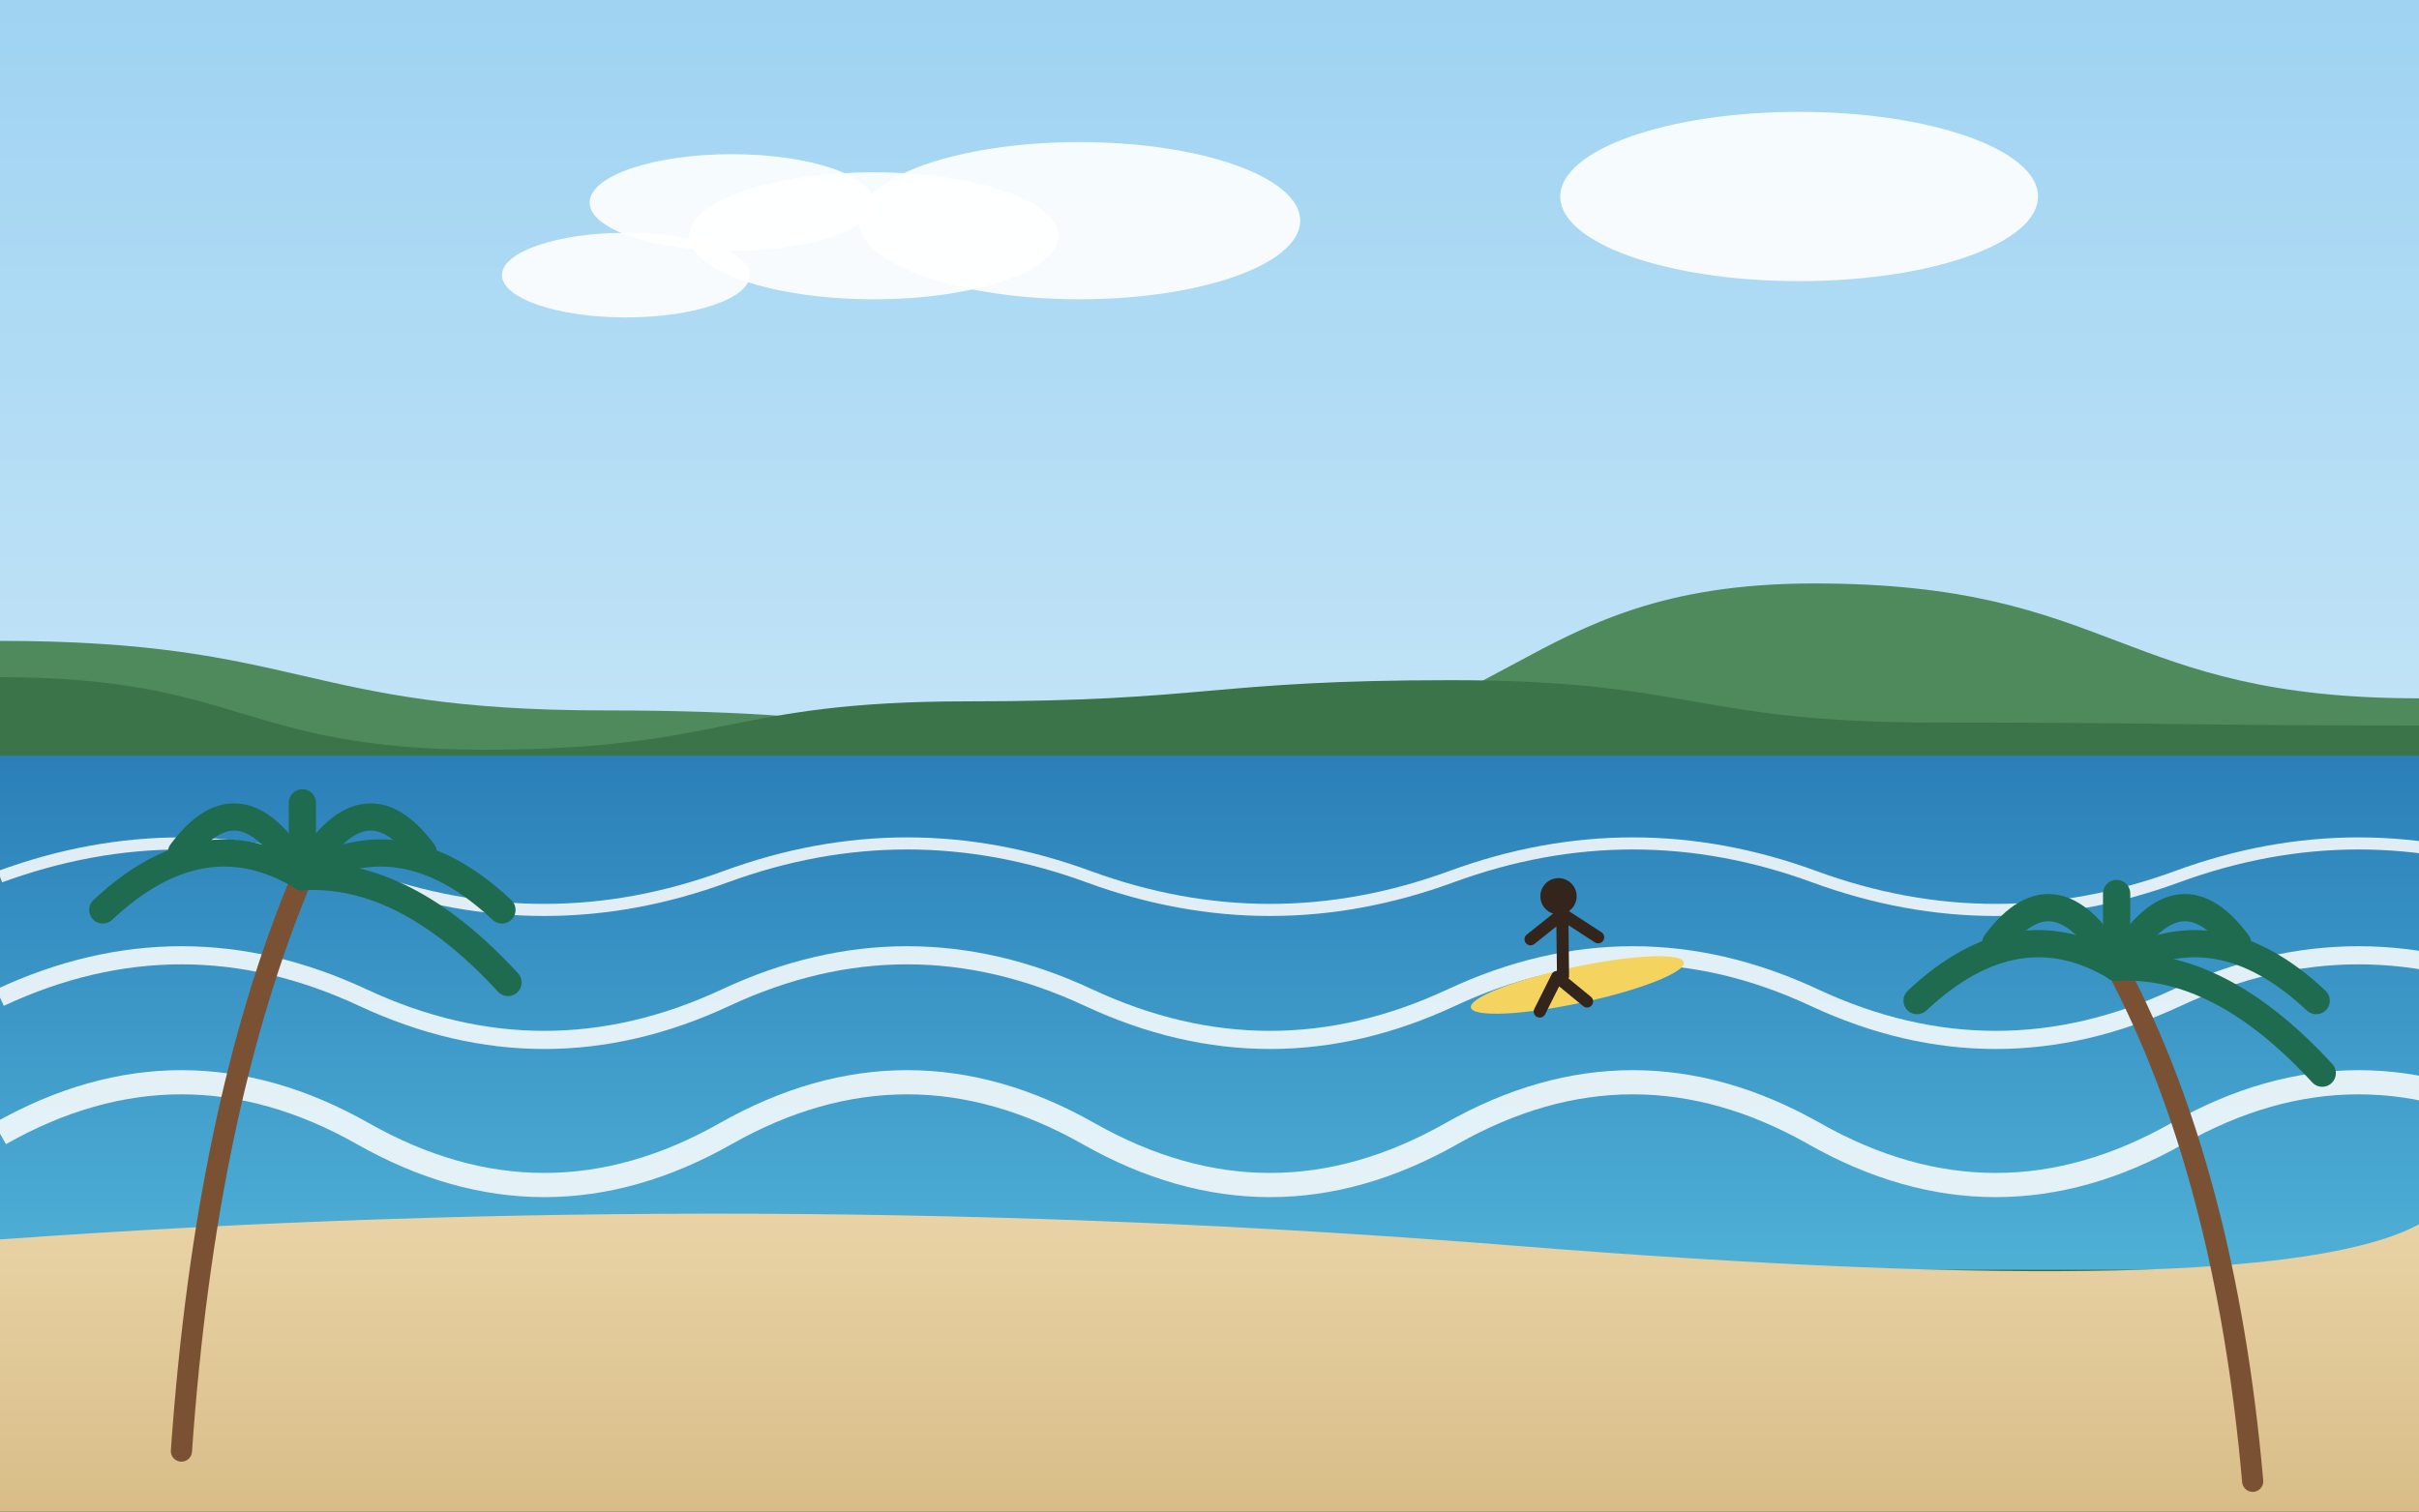
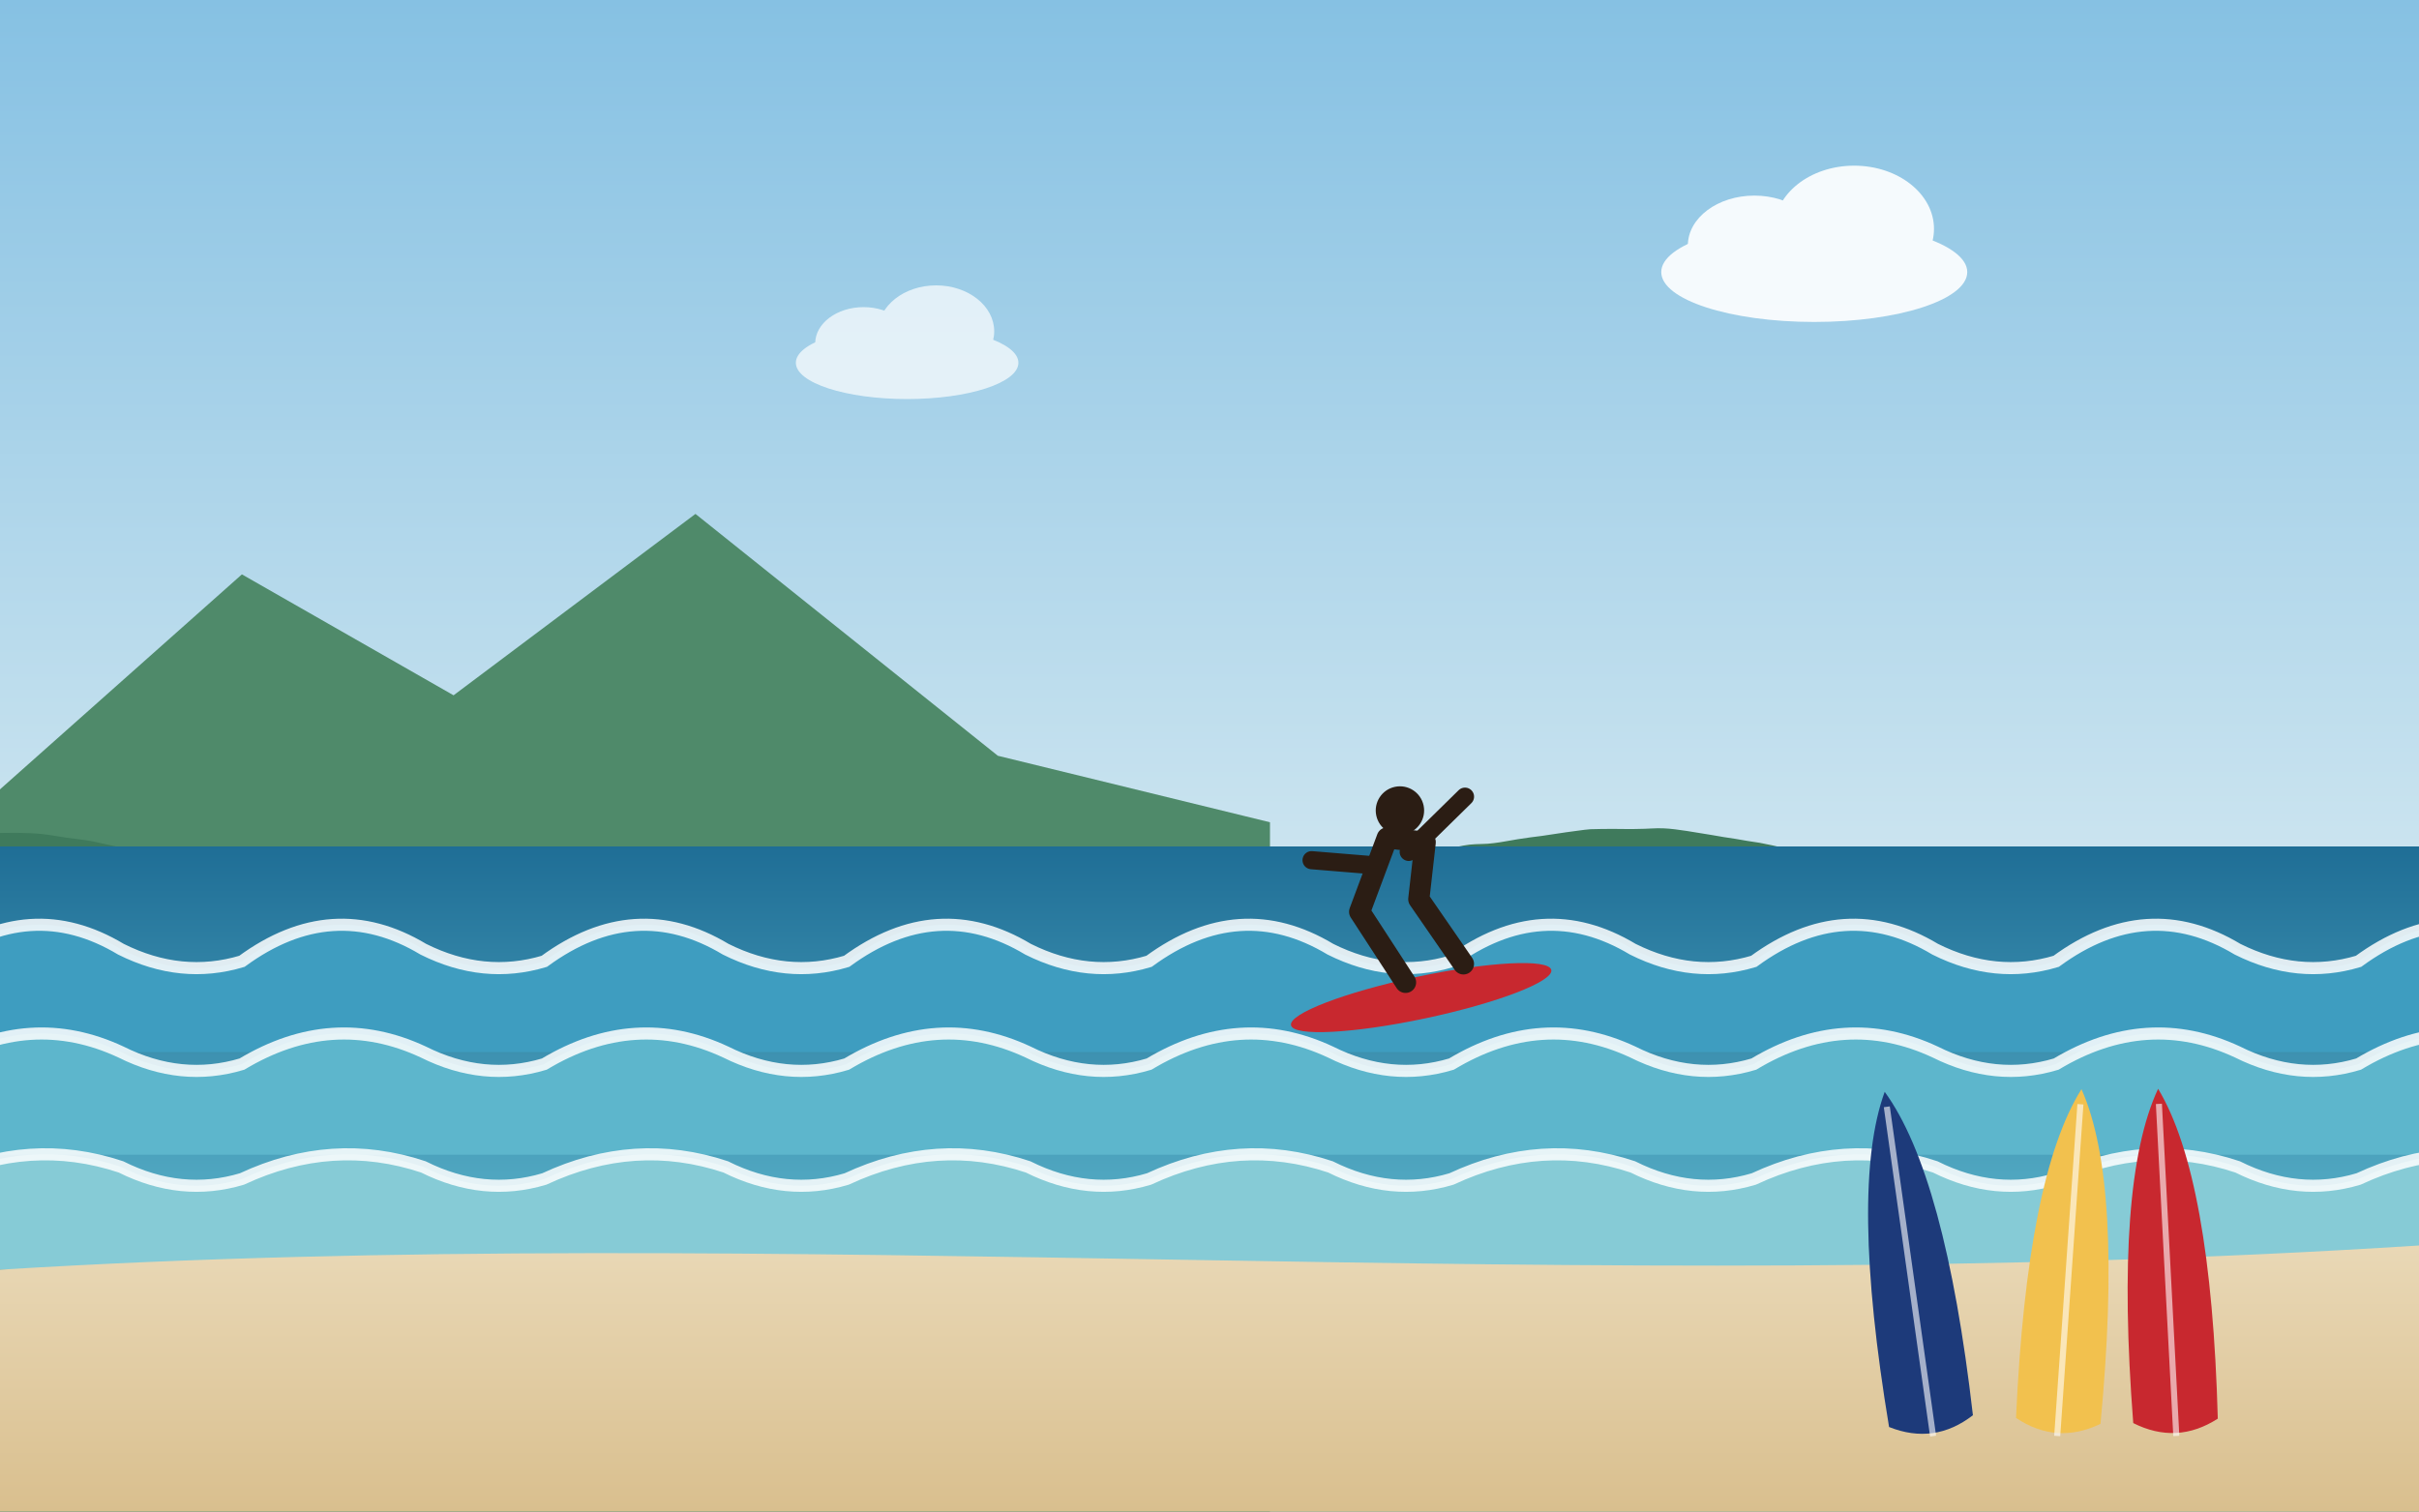
<svg xmlns="http://www.w3.org/2000/svg" viewBox="0 0 800 500" preserveAspectRatio="xMidYMid slice">
  <defs>
-     <linearGradient id="sky" x1="0" y1="0" x2="0" y2="1">
-       <stop offset="0" stop-color="#9fd3f2" />
-       <stop offset="1" stop-color="#e6f5fc" />
+     <linearGradient id="s16l1" x1="0" y1="0" x2="0" y2="1">
+       <stop offset="0" stop-color="#86C1E3" />
+       <stop offset="0.6" stop-color="#CFE6F0" />
+       <stop offset="1" stop-color="#EEF5F1" />
    </linearGradient>
-     <linearGradient id="sea" x1="0" y1="0" x2="0" y2="1">
-       <stop offset="0" stop-color="#2a7fb8" />
-       <stop offset="1" stop-color="#4fb0d6" />
+     <linearGradient id="s16l2" x1="0" y1="0" x2="0" y2="1">
+       <stop offset="0" stop-color="#1F6E96" />
+       <stop offset="1" stop-color="#5DB6CC" />
    </linearGradient>
-     <linearGradient id="sand" x1="0" y1="0" x2="0" y2="1">
-       <stop offset="0" stop-color="#e9d3a6" />
-       <stop offset="1" stop-color="#d8bd88" />
+     <linearGradient id="s16l3" x1="0" y1="0" x2="0" y2="1">
+       <stop offset="0" stop-color="#E9D8B6" />
+       <stop offset="1" stop-color="#D9BF8E" />
    </linearGradient>
  </defs>
-   <rect width="800" height="500" fill="url(#sky)" />
-   <ellipse cx="289" cy="78" rx="61" ry="21" fill="#ffffff" opacity="0.9" />
-   <ellipse cx="357" cy="73" rx="73" ry="26" fill="#ffffff" opacity="0.9" />
-   <ellipse cx="207" cy="91" rx="41" ry="14" fill="#ffffff" opacity="0.9" />
-   <ellipse cx="242" cy="67" rx="47" ry="16" fill="#ffffff" opacity="0.9" />
-   <ellipse cx="595" cy="65" rx="79" ry="28" fill="#ffffff" opacity="0.9" />
-   <path d="M0,500 L0,212 C100,212 100,235 200,235 C300,235 300,247 400,247 C500,247 500,193 600,193 C700,193 700,231 800,231 L800,500 Z" fill="#4f8a5c" opacity="1" />
-   <path d="M0,500 L0,224 C80,224 80,248 160,248 C240,248 240,232 320,232 C400,232 400,225 480,225 C560,225 560,239 640,239 C720,239 720,240 800,240 L800,500 Z" fill="#3c7449" opacity="1" />
-   <rect x="0" y="250" width="800" height="170" fill="url(#sea)" />
-   <path d="M0,290 q60,-22 120,0 t120,0 t120,0 t120,0 t120,0 t120,0 t120,0" stroke="#ffffff" stroke-width="4" fill="none" opacity="0.85" />
-   <path d="M0,330 q60,-28 120,0 t120,0 t120,0 t120,0 t120,0 t120,0 t120,0" stroke="#ffffff" stroke-width="6" fill="none" opacity="0.85" />
-   <path d="M0,375 q60,-34 120,0 t120,0 t120,0 t120,0 t120,0 t120,0 t120,0" stroke="#ffffff" stroke-width="8" fill="none" opacity="0.85" />
-   <g transform="translate(520,318) rotate(-12)">
-     <ellipse cx="0" cy="8" rx="36" ry="6" fill="#f4d35e" />
-     <circle cx="0" cy="-22" r="6" fill="#33251b" />
-     <path d="M0,-16 l-4,20 m4,-20 l10,10 m-10,-10 l-12,6 m6,14 l-8,10 m8,-10 l8,10" stroke="#33251b" stroke-width="4" stroke-linecap="round" />
+   <rect width="800" height="500" fill="url(#s16l1)" />
+   <g fill="#FFFFFF" opacity="0.9" transform="translate(600 90) scale(1.1)">
+     <ellipse cx="0" cy="0" rx="46" ry="15" />
+     <ellipse cx="-18" cy="-8" rx="20" ry="15" />
+     <ellipse cx="12" cy="-13" rx="24" ry="19" />
  </g>
-   <path d="M0,410 Q250,392 500,412 T800,405 L800,500 L0,500 Z" fill="url(#sand)" />
-   <path d="M60,480 Q68.0,366.0 100,290" stroke="#7a5233" stroke-width="7" fill="none" stroke-linecap="round" />
-   <path d="M100,290 Q67,270 34,301" stroke="#1f6b4f" stroke-width="9" fill="none" stroke-linecap="round" />
-   <path d="M100,290 Q80,255 60,282" stroke="#1f6b4f" stroke-width="9" fill="none" stroke-linecap="round" />
-   <path d="M100,290 Q100,250 100,275" stroke="#1f6b4f" stroke-width="9" fill="none" stroke-linecap="round" />
-   <path d="M100,290 Q120,255 140,282" stroke="#1f6b4f" stroke-width="9" fill="none" stroke-linecap="round" />
-   <path d="M100,290 Q133,270 166,301" stroke="#1f6b4f" stroke-width="9" fill="none" stroke-linecap="round" />
-   <path d="M100,290 Q134,288 168,325" stroke="#1f6b4f" stroke-width="9" fill="none" stroke-linecap="round" />
-   <path d="M745,490 Q736.0,388.0 700,320" stroke="#7a5233" stroke-width="7" fill="none" stroke-linecap="round" />
-   <path d="M700,320 Q667,300 634,331" stroke="#1f6b4f" stroke-width="9" fill="none" stroke-linecap="round" />
-   <path d="M700,320 Q680,285 660,312" stroke="#1f6b4f" stroke-width="9" fill="none" stroke-linecap="round" />
-   <path d="M700,320 Q700,280 700,305" stroke="#1f6b4f" stroke-width="9" fill="none" stroke-linecap="round" />
-   <path d="M700,320 Q720,285 740,312" stroke="#1f6b4f" stroke-width="9" fill="none" stroke-linecap="round" />
-   <path d="M700,320 Q733,300 766,331" stroke="#1f6b4f" stroke-width="9" fill="none" stroke-linecap="round" />
-   <path d="M700,320 Q734,318 768,355" stroke="#1f6b4f" stroke-width="9" fill="none" stroke-linecap="round" />
+   <g fill="#FFFFFF" opacity="0.7" transform="translate(300 120) scale(0.8)">
+     <ellipse cx="0" cy="0" rx="46" ry="15" />
+     <ellipse cx="-18" cy="-8" rx="20" ry="15" />
+     <ellipse cx="12" cy="-13" rx="24" ry="19" />
+   </g>
+   <path d="M-10,270 L80,190 L150,230 L230,170 L330,250 L420,272 L420,510 L-10,510 Z" fill="#4F8A6A" />
+   <path d="M-10,275.7 C-8.7,275.7 -4.7,275.6 -2,275.6 C0.7,275.5 3.3,275.5 6,275.5 C8.7,275.6 11.3,275.6 14,275.9 C16.7,276.2 19.3,276.7 22,277.1 C24.7,277.5 27.3,277.7 30,278.2 C32.7,278.7 35.3,279.4 38,279.9 C40.7,280.5 43.3,281 46,281.6 C48.7,282.2 51.3,282.9 54,283.5 C56.7,284.1 59.3,284.4 62,284.9 C64.7,285.4 67.3,285.8 70,286.3 C72.7,286.7 75.3,287.1 78,287.6 C80.7,288.1 83.3,288.9 86,289.2 C88.7,289.5 91.3,289.3 94,289.5 C96.7,289.7 99.3,290.3 102,290.5 C104.7,290.7 107.3,290.8 110,290.8 C112.7,290.8 115.3,290.5 118,290.6 C120.7,290.7 123.3,291.3 126,291.4 C128.7,291.4 131.3,290.8 134,290.9 C136.7,291 139.3,291.7 142,291.9 C144.7,292.1 147.3,292.2 150,292.3 C152.7,292.3 155.3,292 158,292.2 C160.7,292.3 163.3,292.9 166,293.1 C168.7,293.3 171.3,293.5 174,293.6 C176.7,293.7 179.3,293.4 182,293.5 C184.7,293.6 187.3,294.1 190,294.1 C192.7,294.2 195.3,293.7 198,293.6 C200.7,293.6 203.3,294.1 206,294 C208.7,293.9 211.3,293.4 214,293.2 C216.7,292.9 219.3,292.9 222,292.5 C224.7,292 227.3,291 230,290.5 C232.7,290 235.3,289.8 238,289.4 C240.7,289.1 243.3,288.7 246,288.3 C248.7,288 251.3,287.5 254,287.1 C256.7,286.6 259.3,285.9 262,285.6 C264.7,285.3 267.3,285.5 270,285.3 C272.7,285.2 275.3,285 278,284.8 C280.7,284.6 283.3,284.3 286,284.1 C288.7,284 291.3,284 294,284.1 C296.7,284.3 299.3,284.8 302,285 C304.7,285.2 307.3,285.1 310,285.3 C312.7,285.5 315.3,286 318,286.2 C320.7,286.4 323.3,286.5 326,286.6 C328.7,286.8 331.3,287 334,287 C336.7,287.1 339.3,287 342,287 C344.7,287 347.3,287 350,287.1 C352.7,287.1 355.3,287.1 358,287.1 C360.7,287.1 363.3,287 366,286.8 C368.7,286.6 371.3,286.2 374,285.9 C376.7,285.7 379.3,285.7 382,285.5 C384.7,285.2 387.3,284.7 390,284.5 C392.7,284.3 395.3,284.3 398,284.1 C400.7,283.9 403.3,283.6 406,283.3 C408.7,283.1 411.3,282.8 414,282.6 C416.7,282.5 419.3,282.3 422,282.2 C424.7,282.1 427.3,282.1 430,282 C432.7,282 435.3,281.9 438,282 C440.7,282 443.3,282.5 446,282.6 C448.7,282.7 451.3,282.5 454,282.5 C456.7,282.4 459.3,282.3 462,282.1 C464.7,281.8 467.3,281.2 470,281 C472.7,280.8 475.3,281.1 478,280.8 C480.7,280.5 483.3,279.7 486,279.4 C488.7,279.1 491.3,279.3 494,278.9 C496.7,278.6 499.3,278 502,277.6 C504.7,277.2 507.3,276.8 510,276.5 C512.7,276.1 515.3,275.7 518,275.3 C520.7,275 523.3,274.5 526,274.3 C528.7,274.2 531.3,274.2 534,274.2 C536.7,274.2 539.3,274.3 542,274.2 C544.7,274.2 547.3,273.9 550,274 C552.7,274.1 555.3,274.5 558,274.9 C560.7,275.3 563.3,275.8 566,276.2 C568.7,276.7 571.3,277.1 574,277.5 C576.7,278 579.3,278.4 582,278.8 C584.7,279.3 587.3,279.9 590,280.5 C592.7,281 595.3,282 598,282.4 C600.7,282.9 603.3,282.9 606,283.2 C608.7,283.5 611.3,283.9 614,284.3 C616.7,284.8 619.3,285.4 622,285.7 C624.7,286 627.3,285.9 630,286.1 C632.7,286.4 635.3,287 638,287.2 C640.7,287.4 643.3,287 646,287.2 C648.7,287.4 651.3,288 654,288.1 C656.7,288.3 659.3,288 662,288.1 C664.7,288.3 667.3,288.8 670,289.1 C672.7,289.4 675.3,289.4 678,289.6 C680.7,289.9 683.3,290.2 686,290.4 C688.7,290.6 691.3,290.6 694,290.8 C696.7,291 699.3,291.4 702,291.6 C704.7,291.9 707.3,292.1 710,292.3 C712.7,292.6 715.3,292.8 718,293.1 C720.7,293.4 723.3,293.9 726,293.9 C728.7,294 731.3,293.6 734,293.6 C736.7,293.5 739.3,293.6 742,293.5 C744.7,293.5 747.3,293.5 750,293.2 C752.7,293 755.3,292.4 758,292.1 C760.7,291.7 763.3,291.5 766,291.2 C768.7,290.8 771.3,290.2 774,289.9 C776.7,289.5 779.3,289.4 782,289 C784.7,288.6 787.3,287.8 790,287.5 C792.7,287.2 795.3,287.5 798,287.3 C800.7,287.1 804.7,286.5 806,286.3 L806,510 L-10,510 Z" fill="#3F7A5C" />
+   <rect y="280" width="800" height="140" fill="url(#s16l2)" />
+   <path d="M-20,318 q30,-22 60,-4 q20,10 40,4 q30,-22 60,-4 q20,10 40,4 q30,-22 60,-4 q20,10 40,4 q30,-22 60,-4 q20,10 40,4 q30,-22 60,-4 q20,10 40,4 q30,-22 60,-4 q20,10 40,4 q30,-22 60,-4 q20,10 40,4 q30,-22 60,-4 q20,10 40,4 q30,-22 60,-4 q20,10 40,4 L820,348 L-20,348 Z" fill="#3E9DC0" />
+   <path d="M-20,318 q30,-22 60,-4 q20,10 40,4 q30,-22 60,-4 q20,10 40,4 q30,-22 60,-4 q20,10 40,4 q30,-22 60,-4 q20,10 40,4 q30,-22 60,-4 q20,10 40,4 q30,-22 60,-4 q20,10 40,4 q30,-22 60,-4 q20,10 40,4 q30,-22 60,-4 q20,10 40,4 q30,-22 60,-4 q20,10 40,4" stroke="#FFFFFF" stroke-width="4" fill="none" opacity=".85" />
+   <path d="M-20,352 q30,-18 60,-4 q20,10 40,4 q30,-18 60,-4 q20,10 40,4 q30,-18 60,-4 q20,10 40,4 q30,-18 60,-4 q20,10 40,4 q30,-18 60,-4 q20,10 40,4 q30,-18 60,-4 q20,10 40,4 q30,-18 60,-4 q20,10 40,4 q30,-18 60,-4 q20,10 40,4 q30,-18 60,-4 q20,10 40,4 L820,382 L-20,382 Z" fill="#5DB6CC" />
+   <path d="M-20,352 q30,-18 60,-4 q20,10 40,4 q30,-18 60,-4 q20,10 40,4 q30,-18 60,-4 q20,10 40,4 q30,-18 60,-4 q20,10 40,4 q30,-18 60,-4 q20,10 40,4 q30,-18 60,-4 q20,10 40,4 q30,-18 60,-4 q20,10 40,4 q30,-18 60,-4 q20,10 40,4 q30,-18 60,-4 q20,10 40,4" stroke="#FFFFFF" stroke-width="4" fill="none" opacity=".85" />
+   <path d="M-20,390 q30,-14 60,-4 q20,10 40,4 q30,-14 60,-4 q20,10 40,4 q30,-14 60,-4 q20,10 40,4 q30,-14 60,-4 q20,10 40,4 q30,-14 60,-4 q20,10 40,4 q30,-14 60,-4 q20,10 40,4 q30,-14 60,-4 q20,10 40,4 q30,-14 60,-4 q20,10 40,4 q30,-14 60,-4 q20,10 40,4 L820,420 L-20,420 Z" fill="#86CBD6" />
+   <path d="M-20,390 q30,-14 60,-4 q20,10 40,4 q30,-14 60,-4 q20,10 40,4 q30,-14 60,-4 q20,10 40,4 q30,-14 60,-4 q20,10 40,4 q30,-14 60,-4 q20,10 40,4 q30,-14 60,-4 q20,10 40,4 q30,-14 60,-4 q20,10 40,4 q30,-14 60,-4 q20,10 40,4 q30,-14 60,-4 q20,10 40,4" stroke="#FFFFFF" stroke-width="4" fill="none" opacity=".85" />
+   <g transform="translate(470 330) rotate(-12)">
+     <ellipse cx="0" cy="0" rx="44" ry="7" fill="#C8282F" />
+     <path d="M-4,-6 l-10,-26 l14,-22 l12,4 l-6,18 l10,24" stroke="#2B1D14" stroke-width="7" fill="none" stroke-linecap="round" stroke-linejoin="round" />
+     <circle cx="6" cy="-62" r="8" fill="#2B1D14" />
+     <path d="M-6,-46 l-20,-6 M6,-48 l22,-14" stroke="#2B1D14" stroke-width="6" stroke-linecap="round" />
+   </g>
+   <path d="M0,420 C260,404 520,430 800,412 L800,500 L0,500 Z" fill="url(#s16l3)" />
+   <g transform="translate(640 480) rotate(-8)">
+     <path d="M0,-120 q16,30 14,110 q-14,8 -28,0 q-2,-80 14,-110 Z" fill="#1D3A7A" />
+     <path d="M0,-115 v110" stroke="#FFFFFF" stroke-opacity=".6" stroke-width="2" />
+   </g>
+   <g transform="translate(680 480) rotate(4)">
+     <path d="M0,-120 q16,30 14,110 q-14,8 -28,0 q-2,-80 14,-110 Z" fill="#F2C14E" />
+     <path d="M0,-115 v110" stroke="#FFFFFF" stroke-opacity=".6" stroke-width="2" />
+   </g>
+   <g transform="translate(720 480) rotate(-3)">
+     <path d="M0,-120 q16,30 14,110 q-14,8 -28,0 q-2,-80 14,-110 Z" fill="#C8282F" />
+     <path d="M0,-115 v110" stroke="#FFFFFF" stroke-opacity=".6" stroke-width="2" />
+   </g>
</svg>
